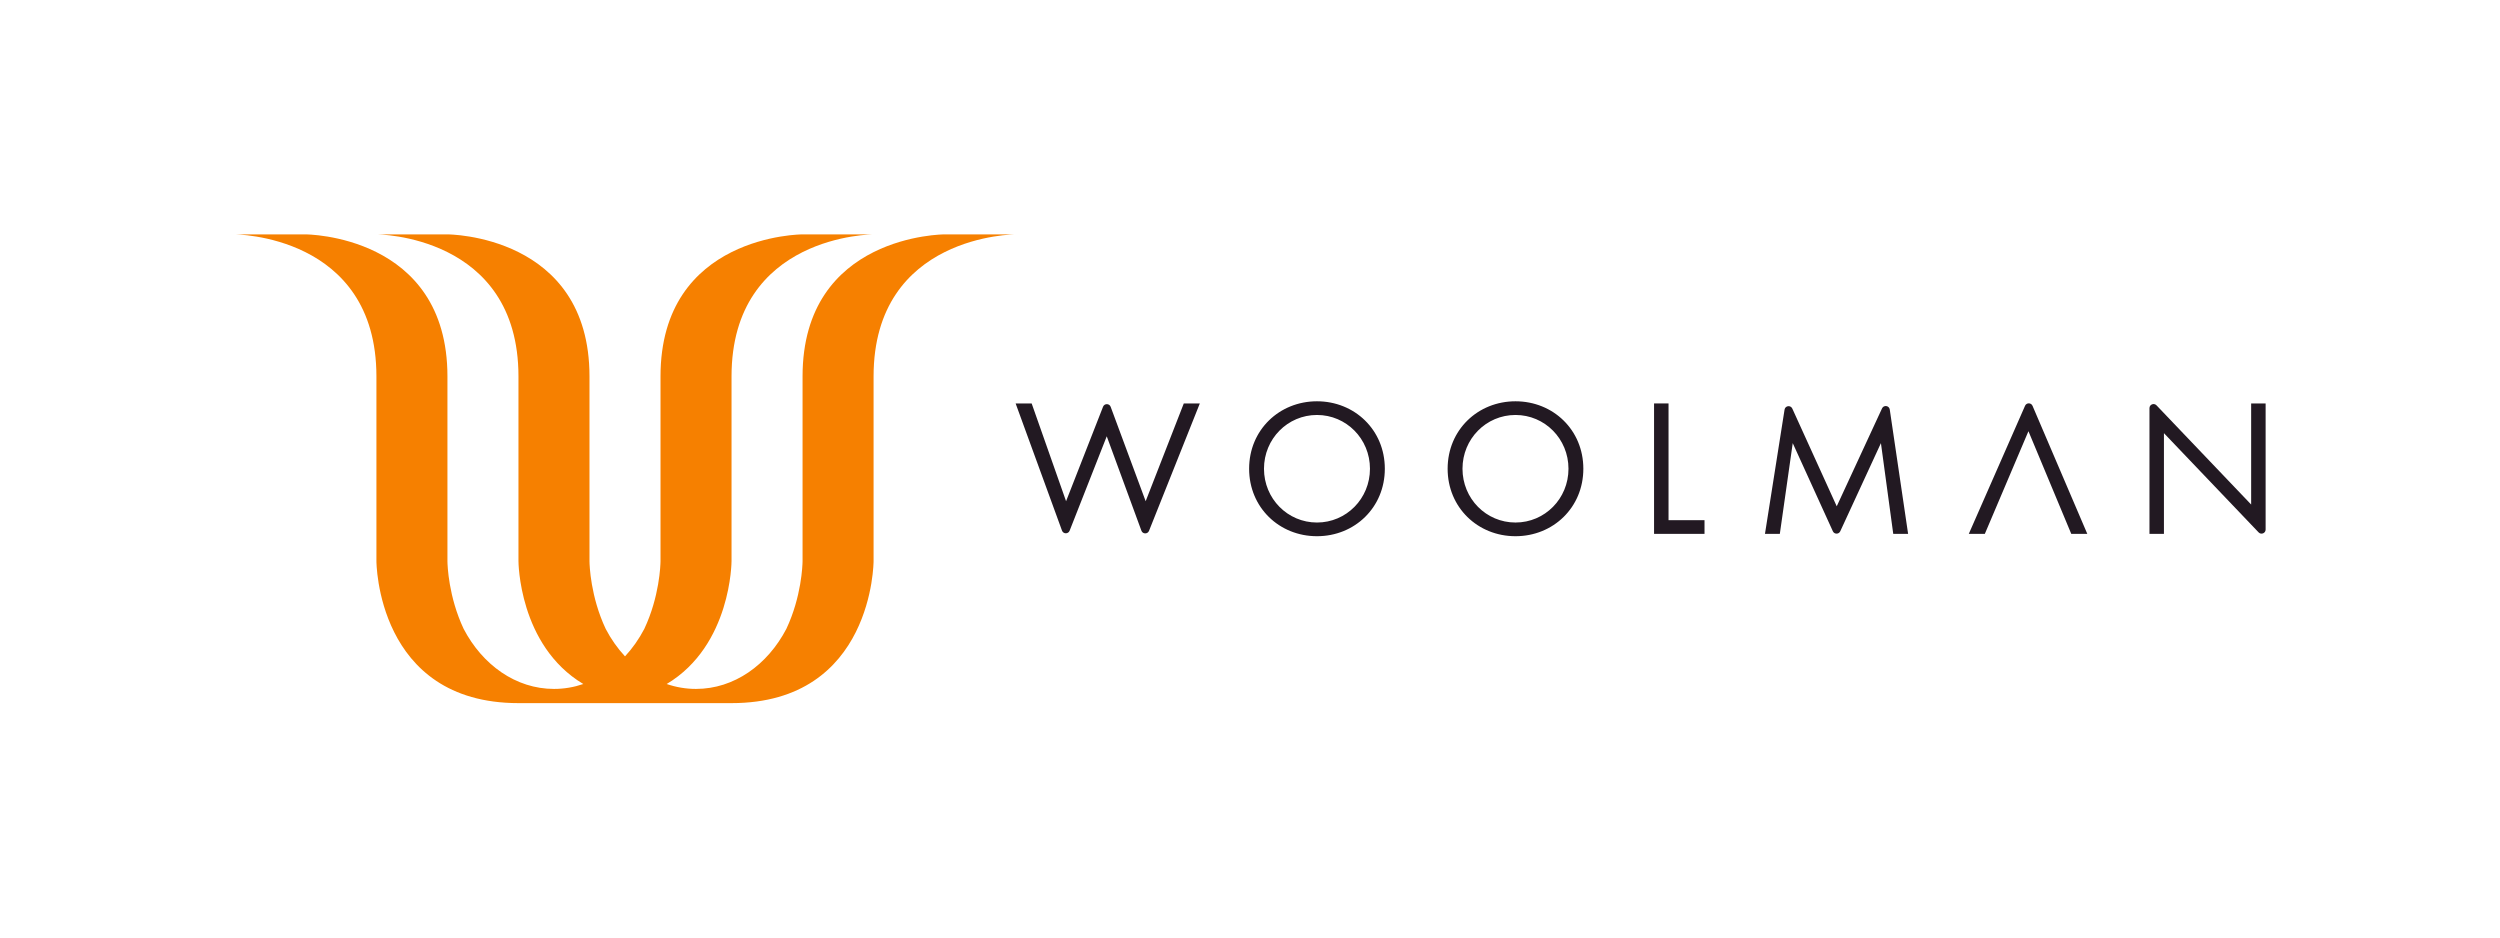
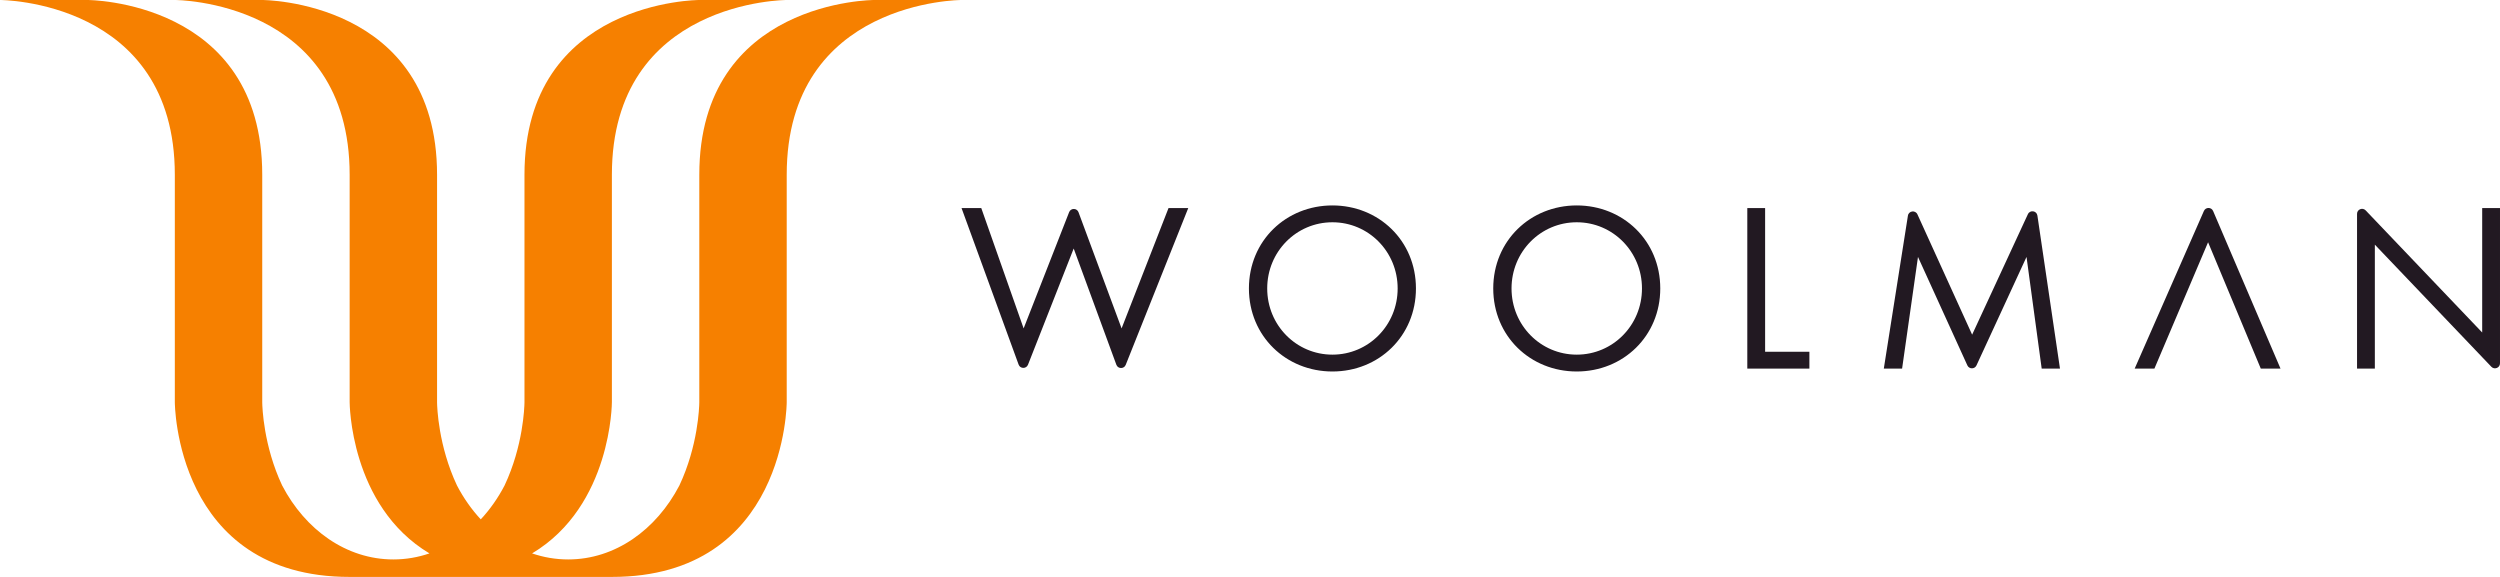
- <svg xmlns="http://www.w3.org/2000/svg" width="100%" height="100%" viewBox="0 0 1600 600" version="1.1" xml:space="preserve" style="fill-rule:evenodd;clip-rule:evenodd;stroke-linejoin:round;stroke-miterlimit:2;">
-   <rect id="Page-3" x="0" y="0" width="1600" height="600" style="fill:none;" />
-   <g id="Layer-1">
-     <path d="M604.546,150c0,0 -90.909,0 -90.909,90.909l0,118.182c0,0.079 -0.003,0.157 -0.003,0.236c-0.036,2.367 -0.633,22.456 -10.355,43.125c-12.052,23.095 -33.442,38.457 -57.825,38.457c-6.51,0 -12.806,-1.096 -18.769,-3.141c41.487,-24.798 41.497,-78.677 41.497,-78.677l0,-118.182c0,-90.909 90.909,-90.909 90.909,-90.909l-45.454,0c0,0 -90.909,0 -90.909,90.909l0,118.182c0,0.079 -0.003,0.157 -0.003,0.236c-0.036,2.367 -0.632,22.456 -10.355,43.125c-3.42,6.553 -7.591,12.484 -12.37,17.617c-4.778,-5.133 -8.949,-11.063 -12.369,-17.615c-9.723,-20.671 -10.319,-40.76 -10.356,-43.127c0,-0.079 -0.002,-0.157 -0.002,-0.236l0,-118.182c0,-90.909 -90.91,-90.909 -90.91,-90.909l-45.454,0c0,0 90.909,0 90.909,90.909l0,118.182c0,0 0.01,53.879 41.498,78.677c-5.963,2.045 -12.26,3.141 -18.77,3.141c-24.383,0 -45.771,-15.361 -57.824,-38.455c-9.723,-20.671 -10.32,-40.76 -10.356,-43.127c0,-0.079 -0.003,-0.157 -0.003,-0.236l0,-118.182c0,-90.909 -90.909,-90.909 -90.909,-90.909l-45.454,0c0,0 90.909,0 90.909,90.909l0,118.182c0,0 0,90.909 90.909,90.909l136.364,0c90.909,0 90.909,-90.909 90.909,-90.909l0,-118.182c0,-90.909 90.909,-90.909 90.909,-90.909l-45.454,0Z" style="fill:#f68000;fill-rule:nonzero;" />
-     <path d="M660.262,258.2l22.026,62.574l23.662,-60.457c0.875,-2.231 4.041,-2.202 4.874,0.044l22.401,60.413l24.403,-62.574l10.263,0l-32.519,81.529c-0.886,2.221 -4.046,2.177 -4.87,-0.068l-22.182,-60.436l-23.763,60.425c-0.879,2.234 -4.054,2.195 -4.876,-0.061l-29.681,-81.389l10.262,0Z" style="fill:#221922;fill-rule:nonzero;" />
-     <path d="M808.949,300c0,19.147 15.143,34.416 33.915,34.416c18.773,0 33.916,-15.269 33.916,-34.416c0,-19.147 -15.143,-34.418 -33.916,-34.418c-18.772,0 -33.915,15.271 -33.915,34.418m-9.512,0c0,-24.906 19.399,-43.177 43.427,-43.177c24.029,0 43.427,18.272 43.427,43.177c0,24.779 -19.273,43.176 -43.427,43.176c-24.153,0 -43.427,-18.397 -43.427,-43.176" style="fill:#221922;fill-rule:nonzero;" />
-     <path d="M935.996,300c0,19.147 15.144,34.416 33.916,34.416c18.772,0 33.915,-15.269 33.915,-34.416c0,-19.147 -15.143,-34.418 -33.915,-34.418c-18.772,0 -33.916,15.271 -33.916,34.418m-9.511,0c0,-24.906 19.398,-43.177 43.427,-43.177c24.028,0 43.427,18.272 43.427,43.177c0,24.779 -19.274,43.176 -43.427,43.176c-24.154,0 -43.427,-18.397 -43.427,-43.176" style="fill:#221922;fill-rule:nonzero;" />
-     <path d="M1067.86,258.2l0,74.714l23.027,0l0,8.761l-32.289,0l0,-83.475l9.262,0Z" style="fill:#221922;fill-rule:nonzero;" />
-     <path d="M1129.58,341.674l12.538,-79.523c0.403,-2.555 3.879,-3.028 4.949,-0.673l28.443,62.55l28.993,-62.652c1.088,-2.351 4.567,-1.849 4.945,0.714l11.74,79.584l-9.511,0l-7.884,-58.07l-26.025,56.408c-0.935,2.026 -3.817,2.018 -4.742,-0.012l-25.675,-56.396l-8.26,58.07l-9.511,0Z" style="fill:#221922;fill-rule:nonzero;" />
-     <path d="M1298.2,275.971l-27.908,65.704l-10.263,0l36.003,-81.973c0.917,-2.089 3.887,-2.075 4.784,0.023l35.053,81.95l-10.262,0l-27.407,-65.704Z" style="fill:#221922;fill-rule:nonzero;" />
-     <path d="M1375.66,341.674l0,-80.468c0,-2.353 2.869,-3.503 4.493,-1.801l60.584,63.496l0,-64.702l9.261,0l0,80.72c0,2.352 -2.87,3.502 -4.494,1.799l-60.583,-63.496l0,64.452l-9.261,0Z" style="fill:#221922;fill-rule:nonzero;" />
-   </g>
+ <svg xmlns="http://www.w3.org/2000/svg" width="100%" height="100%" viewBox="0 0 1300 300" version="1.1" xml:space="preserve" style="fill-rule:evenodd;clip-rule:evenodd;stroke-linejoin:round;stroke-miterlimit:2;">
+   <path d="M454.546,0c0,0 -90.909,0 -90.909,90.909l0,118.182c0,0.079 -0.003,0.157 -0.003,0.236c-0.036,2.367 -0.633,22.456 -10.355,43.125c-12.052,23.095 -33.442,38.457 -57.825,38.457c-6.51,0 -12.806,-1.096 -18.769,-3.141c41.487,-24.798 41.497,-78.677 41.497,-78.677l0,-118.182c0,-90.909 90.909,-90.909 90.909,-90.909l-45.454,0c0,0 -90.909,0 -90.909,90.909l0,118.182c0,0.079 -0.003,0.157 -0.003,0.236c-0.036,2.367 -0.632,22.456 -10.355,43.125c-3.42,6.553 -7.591,12.484 -12.37,17.617c-4.778,-5.133 -8.949,-11.063 -12.369,-17.615c-9.723,-20.671 -10.319,-40.76 -10.356,-43.127c0,-0.079 -0.002,-0.157 -0.002,-0.236l0,-118.182c0,-90.909 -90.91,-90.909 -90.91,-90.909l-45.454,0c0,0 90.909,0 90.909,90.909l0,118.182c0,0 0.01,53.879 41.498,78.677c-5.963,2.045 -12.26,3.141 -18.77,3.141c-24.383,0 -45.771,-15.361 -57.824,-38.455c-9.723,-20.671 -10.32,-40.76 -10.356,-43.127c0,-0.079 -0.003,-0.157 -0.003,-0.236l0,-118.182c0,-90.909 -90.909,-90.909 -90.909,-90.909l-45.454,0c0,0 90.909,0 90.909,90.909l0,118.182c0,0 0,90.909 90.909,90.909l136.364,0c90.909,0 90.909,-90.909 90.909,-90.909l0,-118.182c0,-90.909 90.909,-90.909 90.909,-90.909l-45.454,0Z" style="fill:#f68000;fill-rule:nonzero;" />
+   <path d="M510.262,108.2l22.026,62.574l23.662,-60.457c0.875,-2.231 4.041,-2.202 4.874,0.044l22.401,60.413l24.403,-62.574l10.263,0l-32.519,81.529c-0.886,2.221 -4.046,2.177 -4.87,-0.068l-22.182,-60.436l-23.763,60.425c-0.879,2.234 -4.054,2.195 -4.876,-0.061l-29.681,-81.389l10.262,0Z" style="fill:#221922;fill-rule:nonzero;" />
+   <path d="M658.949,150c0,19.147 15.143,34.416 33.915,34.416c18.773,0 33.916,-15.269 33.916,-34.416c0,-19.147 -15.143,-34.418 -33.916,-34.418c-18.772,0 -33.915,15.271 -33.915,34.418m-9.512,0c0,-24.906 19.399,-43.177 43.427,-43.177c24.029,0 43.427,18.272 43.427,43.177c0,24.779 -19.273,43.176 -43.427,43.176c-24.153,0 -43.427,-18.397 -43.427,-43.176" style="fill:#221922;fill-rule:nonzero;" />
+   <path d="M785.996,150c0,19.147 15.144,34.416 33.916,34.416c18.772,0 33.915,-15.269 33.915,-34.416c0,-19.147 -15.143,-34.418 -33.915,-34.418c-18.772,0 -33.916,15.271 -33.916,34.418m-9.511,0c0,-24.906 19.398,-43.177 43.427,-43.177c24.028,0 43.427,18.272 43.427,43.177c0,24.779 -19.274,43.176 -43.427,43.176c-24.154,0 -43.427,-18.397 -43.427,-43.176" style="fill:#221922;fill-rule:nonzero;" />
+   <path d="M917.86,108.2l0,74.714l23.027,0l0,8.761l-32.289,0l0,-83.475l9.262,0Z" style="fill:#221922;fill-rule:nonzero;" />
+   <path d="M979.58,191.674l12.538,-79.523c0.403,-2.555 3.879,-3.028 4.949,-0.673l28.443,62.55l28.993,-62.652c1.088,-2.351 4.567,-1.849 4.945,0.714l11.74,79.584l-9.511,0l-7.884,-58.07l-26.025,56.408c-0.935,2.026 -3.817,2.018 -4.742,-0.012l-25.675,-56.396l-8.26,58.07l-9.511,0Z" style="fill:#221922;fill-rule:nonzero;" />
+   <path d="M1148.2,125.971l-27.908,65.704l-10.263,0l36.003,-81.973c0.917,-2.089 3.887,-2.075 4.784,0.023l35.053,81.95l-10.262,0l-27.407,-65.704Z" style="fill:#221922;fill-rule:nonzero;" />
+   <path d="M1225.66,191.674l0,-80.468c0,-2.353 2.869,-3.503 4.493,-1.801l60.584,63.496l0,-64.702l9.261,0l0,80.72c0,2.352 -2.87,3.502 -4.494,1.799l-60.583,-63.496l0,64.452l-9.261,0Z" style="fill:#221922;fill-rule:nonzero;" />
</svg>
